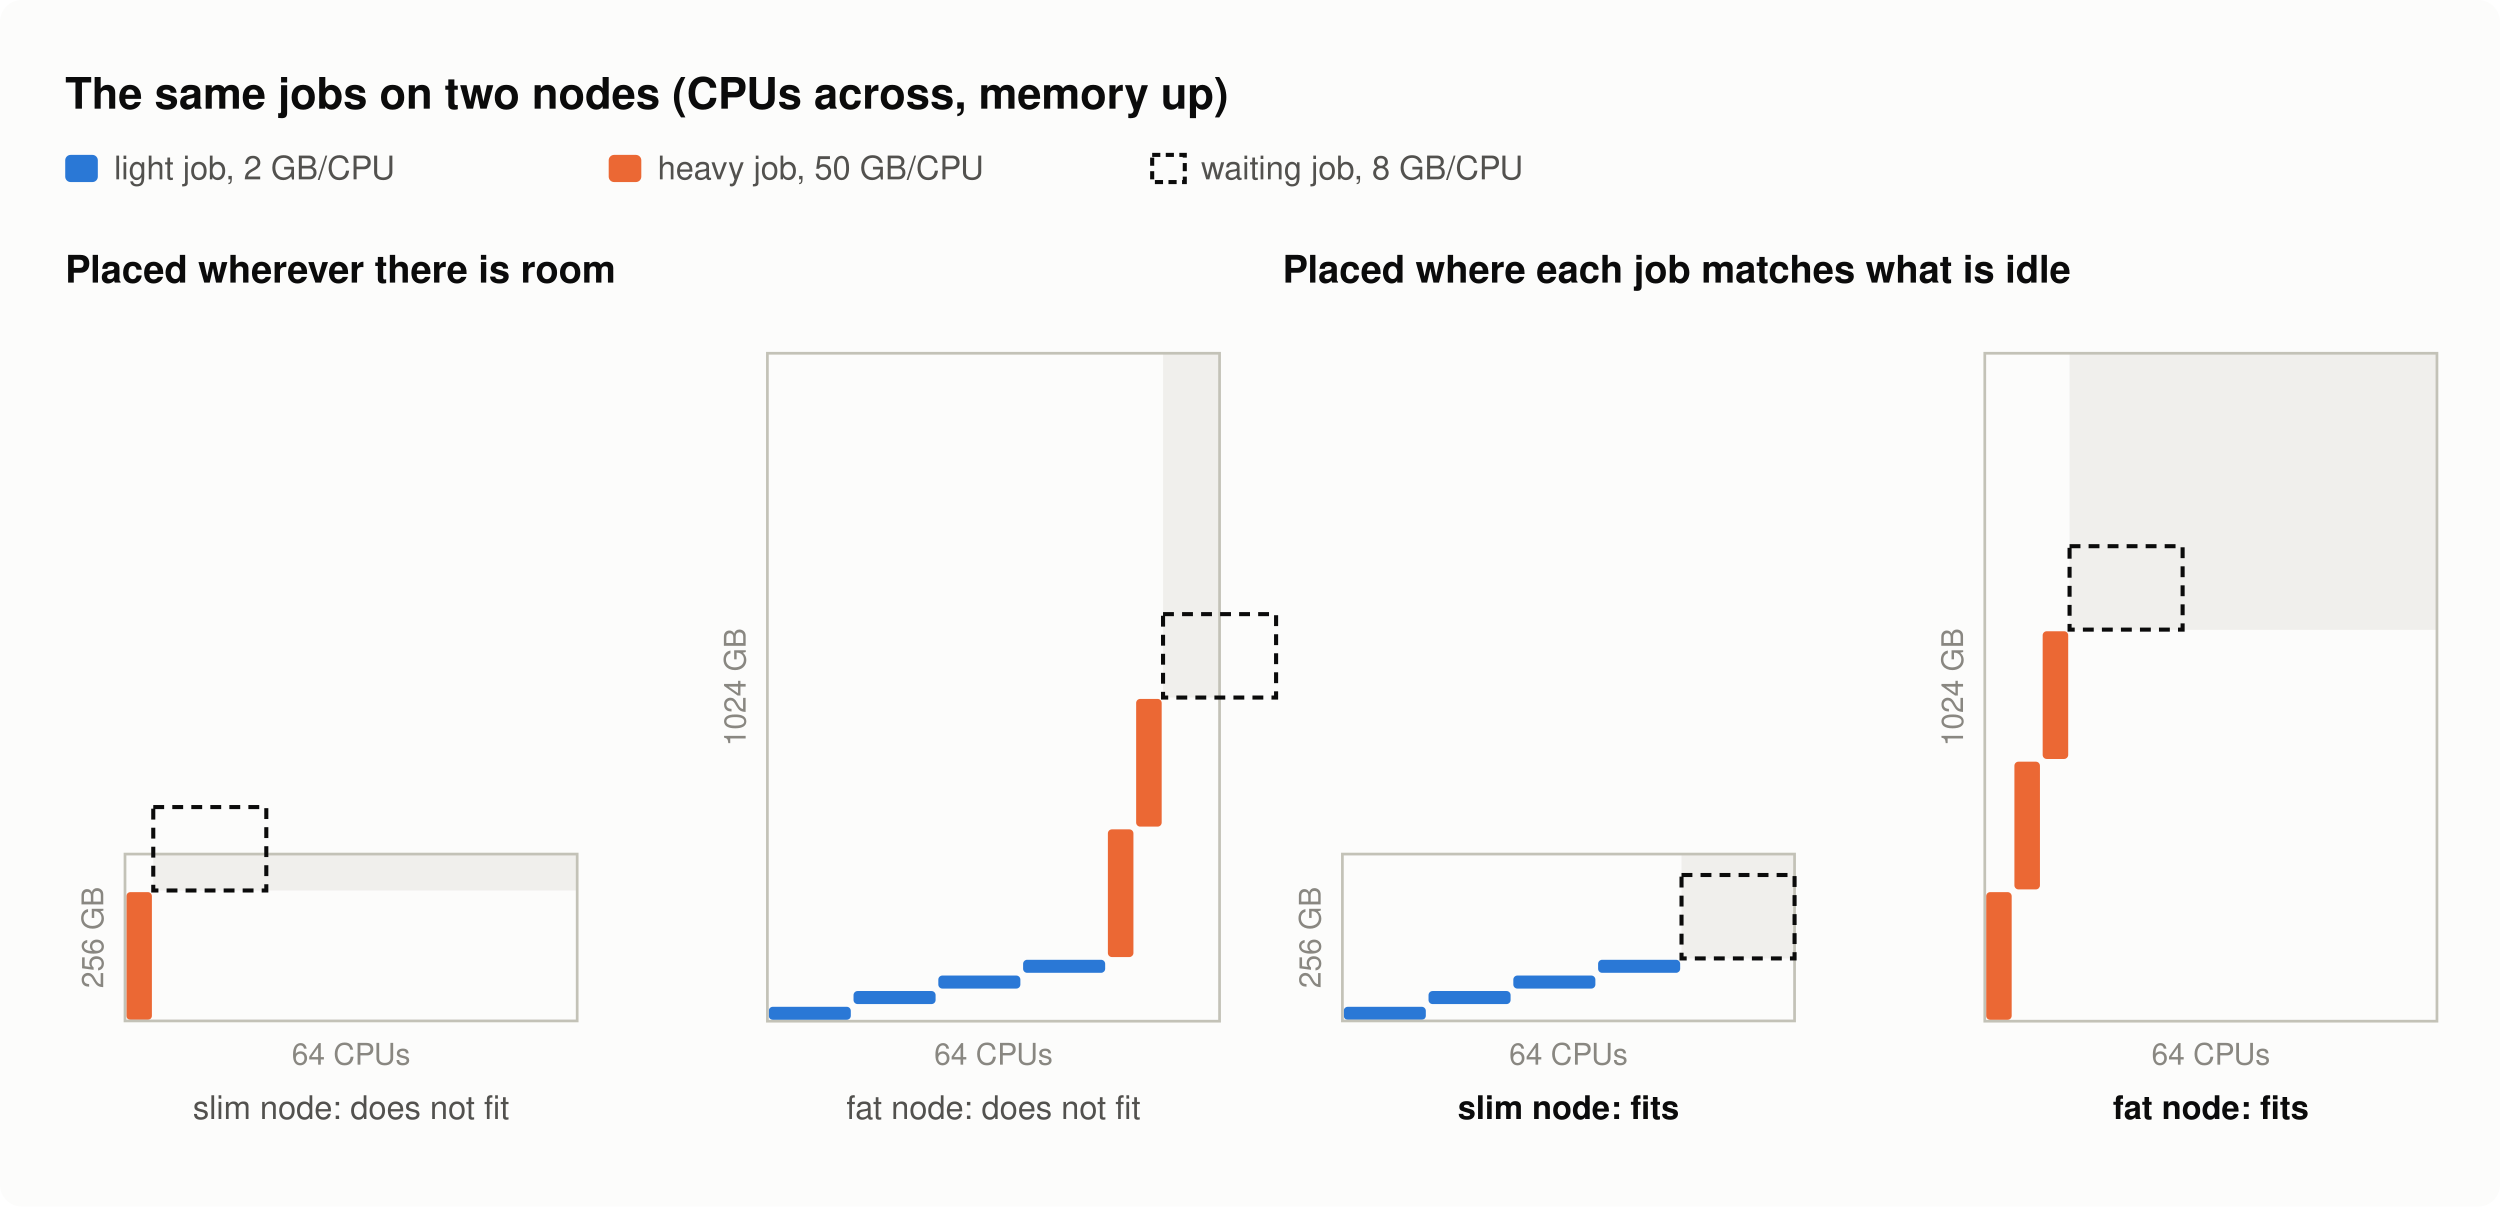
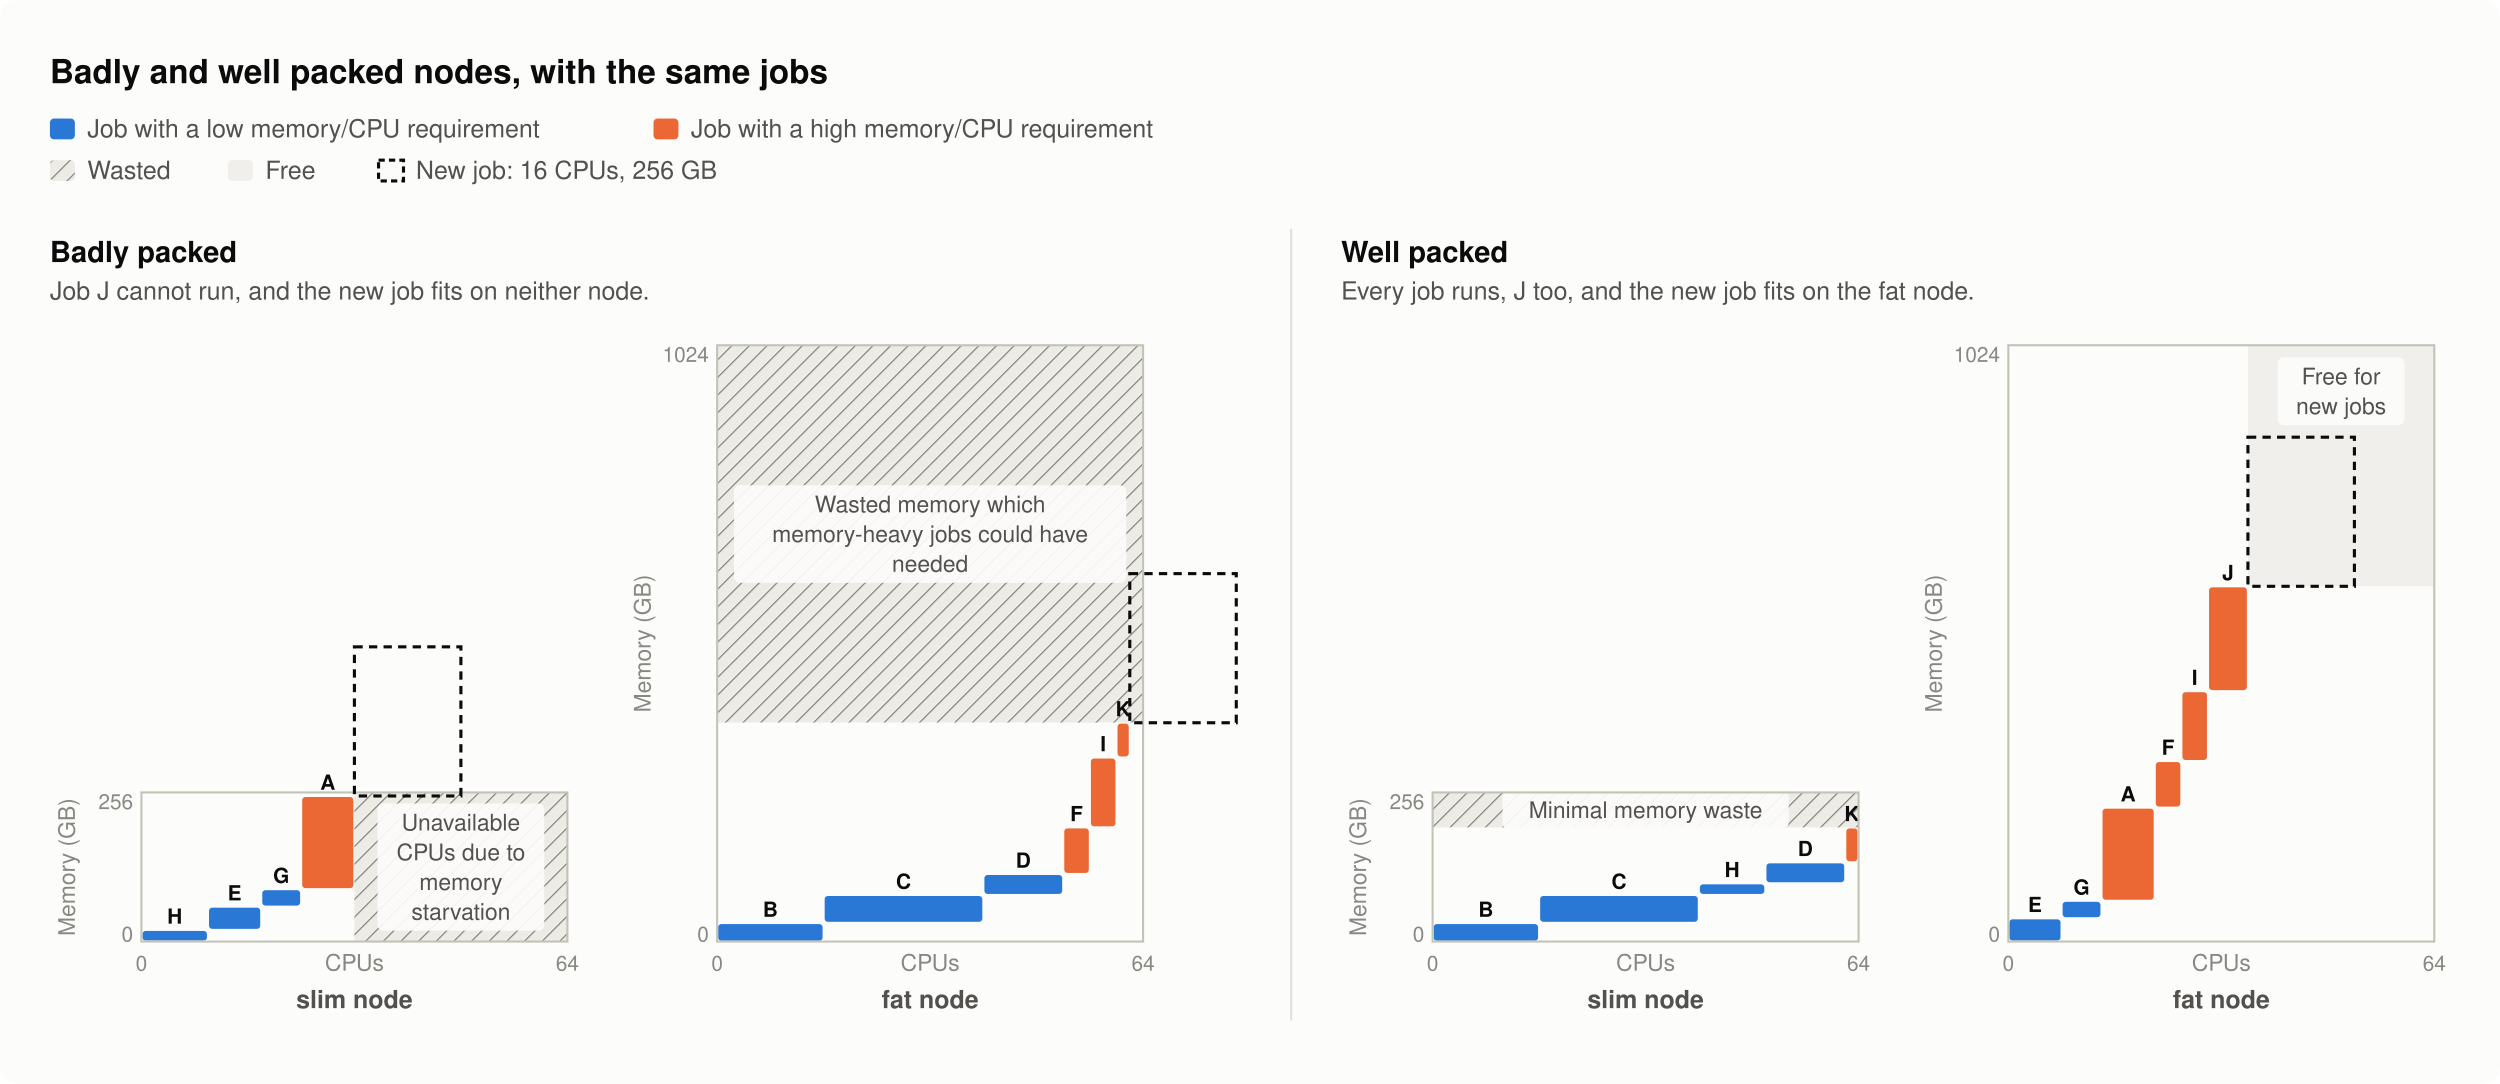
- <svg xmlns="http://www.w3.org/2000/svg" width="920" height="444" viewBox="0 0 920 444" font-family="-apple-system, 'Segoe UI', Helvetica, Arial, sans-serif" role="img">
+ <svg xmlns="http://www.w3.org/2000/svg" width="1202" height="521" viewBox="0 0 1202 521" font-family="-apple-system, 'Segoe UI', Helvetica, Arial, sans-serif" role="img">
+   <defs>
+     <pattern id="waste" width="6" height="6" patternUnits="userSpaceOnUse" patternTransform="rotate(45)">
+       <rect width="6" height="6" fill="#ecebe6" />
+       <line x1="0" y1="0" x2="0" y2="6" stroke="#898781" stroke-width="1.2" />
+     </pattern>
+   </defs>
  <rect width="100%" height="100%" rx="8" fill="#fcfcfb" />
-   <text x="24.0" y="40.0" fill="#0b0b0b" font-size="16" font-weight="600" text-anchor="start">The same jobs on two nodes (CPUs across, memory up)</text>
+   <text x="24.0" y="40.0" fill="#0b0b0b" font-size="16" font-weight="600" text-anchor="start">Badly and well packed nodes, with the same jobs</text>
  <rect x="24" y="57" width="12" height="10" rx="2" fill="#2a78d6" />
-   <text x="42.0" y="66.0" fill="#52514e" font-size="12" font-weight="400" text-anchor="start">light job, 2 GB/CPU</text>
-   <rect x="224" y="57" width="12" height="10" rx="2" fill="#eb6834" />
-   <text x="242.0" y="66.0" fill="#52514e" font-size="12" font-weight="400" text-anchor="start">heavy job, 50 GB/CPU</text>
-   <rect x="424" y="57" width="12" height="10" fill="none" stroke="#0b0b0b" stroke-width="1.5" stroke-dasharray="3 2" />
-   <text x="442.0" y="66.0" fill="#52514e" font-size="12" font-weight="400" text-anchor="start">waiting job, 8 GB/CPU</text>
-   <text x="24.0" y="104.0" fill="#0b0b0b" font-size="14" font-weight="600" text-anchor="start">Placed wherever there is room</text>
-   <rect x="56.4" y="314.3" width="156.0" height="13.4" fill="#f0efec" />
-   <rect x="46.5" y="328.3" width="9.4" height="47.0" rx="1.5" fill="#eb6834" />
-   <rect x="46.0" y="314.3" width="166.4" height="61.4" fill="none" stroke="#c3c2b7" stroke-width="1" />
-   <text x="129.2" y="391.8" fill="#898781" font-size="11" font-weight="400" text-anchor="middle">64 CPUs</text>
-   <text x="38.0" y="345.0" fill="#898781" font-size="11" text-anchor="middle" transform="rotate(-90 38.0 345.0)">256 GB</text>
-   <rect x="56.4" y="297.0" width="41.6" height="30.7" fill="none" stroke="#0b0b0b" stroke-width="1.5" stroke-dasharray="4 3" />
-   <text x="129.2" y="411.8" fill="#52514e" font-size="12" font-weight="400" text-anchor="middle">slim node: does not fit</text>
-   <rect x="428.0" y="130.0" width="20.8" height="126.7" fill="#f0efec" />
-   <rect x="282.9" y="370.5" width="30.2" height="4.8" rx="1.5" fill="#2a78d6" />
-   <rect x="314.1" y="364.7" width="30.2" height="4.8" rx="1.5" fill="#2a78d6" />
-   <rect x="345.3" y="359.0" width="30.2" height="4.8" rx="1.5" fill="#2a78d6" />
-   <rect x="376.5" y="353.2" width="30.2" height="4.8" rx="1.5" fill="#2a78d6" />
-   <rect x="407.7" y="305.2" width="9.4" height="47.0" rx="1.5" fill="#eb6834" />
-   <rect x="418.1" y="257.2" width="9.4" height="47.0" rx="1.5" fill="#eb6834" />
-   <rect x="282.4" y="130.0" width="166.4" height="245.8" fill="none" stroke="#c3c2b7" stroke-width="1" />
-   <text x="365.6" y="391.8" fill="#898781" font-size="11" font-weight="400" text-anchor="middle">64 CPUs</text>
-   <text x="274.4" y="252.9" fill="#898781" font-size="11" text-anchor="middle" transform="rotate(-90 274.4 252.9)">1024 GB</text>
-   <rect x="428.0" y="226.0" width="41.6" height="30.7" fill="none" stroke="#0b0b0b" stroke-width="1.5" stroke-dasharray="4 3" />
-   <text x="365.6" y="411.8" fill="#52514e" font-size="12" font-weight="400" text-anchor="middle">fat node: does not fit</text>
-   <text x="472.0" y="104.0" fill="#0b0b0b" font-size="14" font-weight="600" text-anchor="start">Placed where each job matches what is idle</text>
-   <rect x="618.8" y="314.3" width="41.6" height="38.4" fill="#f0efec" />
-   <rect x="494.5" y="370.5" width="30.2" height="4.8" rx="1.5" fill="#2a78d6" />
-   <rect x="525.7" y="364.7" width="30.2" height="4.8" rx="1.5" fill="#2a78d6" />
-   <rect x="556.9" y="359.0" width="30.2" height="4.8" rx="1.5" fill="#2a78d6" />
-   <rect x="588.1" y="353.2" width="30.2" height="4.8" rx="1.5" fill="#2a78d6" />
-   <rect x="494.0" y="314.3" width="166.4" height="61.4" fill="none" stroke="#c3c2b7" stroke-width="1" />
-   <text x="577.2" y="391.8" fill="#898781" font-size="11" font-weight="400" text-anchor="middle">64 CPUs</text>
-   <text x="486.0" y="345.0" fill="#898781" font-size="11" text-anchor="middle" transform="rotate(-90 486.0 345.0)">256 GB</text>
-   <rect x="618.8" y="322.0" width="41.6" height="30.7" fill="none" stroke="#0b0b0b" stroke-width="1.5" stroke-dasharray="4 3" />
-   <text x="577.2" y="411.8" fill="#0b0b0b" font-size="12" font-weight="600" text-anchor="middle">slim node: fits</text>
-   <rect x="761.6" y="130.0" width="135.2" height="101.8" fill="#f0efec" />
-   <rect x="730.9" y="328.3" width="9.4" height="47.0" rx="1.5" fill="#eb6834" />
-   <rect x="741.3" y="280.3" width="9.4" height="47.0" rx="1.5" fill="#eb6834" />
-   <rect x="751.7" y="232.3" width="9.4" height="47.0" rx="1.5" fill="#eb6834" />
-   <rect x="730.4" y="130.0" width="166.4" height="245.8" fill="none" stroke="#c3c2b7" stroke-width="1" />
-   <text x="813.6" y="391.8" fill="#898781" font-size="11" font-weight="400" text-anchor="middle">64 CPUs</text>
-   <text x="722.4" y="252.9" fill="#898781" font-size="11" text-anchor="middle" transform="rotate(-90 722.4 252.9)">1024 GB</text>
-   <rect x="761.6" y="201.0" width="41.6" height="30.7" fill="none" stroke="#0b0b0b" stroke-width="1.5" stroke-dasharray="4 3" />
-   <text x="813.6" y="411.8" fill="#0b0b0b" font-size="12" font-weight="600" text-anchor="middle">fat node: fits</text>
+   <text x="42.0" y="66.0" fill="#52514e" font-size="12" font-weight="400" text-anchor="start">Job with a low memory/CPU requirement</text>
+   <rect x="314.2" y="57" width="12" height="10" rx="2" fill="#eb6834" />
+   <text x="332.2" y="66.0" fill="#52514e" font-size="12" font-weight="400" text-anchor="start">Job with a high memory/CPU requirement</text>
+   <rect x="24" y="77" width="12" height="10" rx="2" fill="url(#waste)" />
+   <text x="42.0" y="86.0" fill="#52514e" font-size="12" font-weight="400" text-anchor="start">Wasted</text>
+   <rect x="109.6" y="77" width="12" height="10" rx="2" fill="#f0efec" />
+   <text x="127.6" y="86.0" fill="#52514e" font-size="12" font-weight="400" text-anchor="start">Free</text>
+   <rect x="182.0" y="77" width="12" height="10" fill="none" stroke="#0b0b0b" stroke-width="1.5" stroke-dasharray="3 2" />
+   <text x="200.0" y="86.0" fill="#52514e" font-size="12" font-weight="400" text-anchor="start">New job: 16 CPUs, 256 GB</text>
+   <text x="24.0" y="126.0" fill="#0b0b0b" font-size="14" font-weight="600" text-anchor="start">Badly packed</text>
+   <text x="24.0" y="144.0" fill="#52514e" font-size="12" font-weight="400" text-anchor="start">Job J cannot run, and the new job fits on neither node.</text>
+   <rect x="170.4" y="381.0" width="102.4" height="71.7" fill="url(#waste)" />
+   <rect x="181.5" y="386.3" width="80.2" height="61.2" rx="3" fill="#fcfcfb" fill-opacity="0.92" />
+   <text x="221.6" y="399.3" fill="#52514e" font-size="11" font-weight="400" text-anchor="middle">Unavailable</text>
+   <text x="221.6" y="413.6" fill="#52514e" font-size="11" font-weight="400" text-anchor="middle">CPUs due to</text>
+   <text x="221.6" y="427.9" fill="#52514e" font-size="11" font-weight="400" text-anchor="middle">memory</text>
+   <text x="221.6" y="442.2" fill="#52514e" font-size="11" font-weight="400" text-anchor="middle">starvation</text>
+   <rect x="68.5" y="447.6" width="31.0" height="4.6" rx="1.5" fill="#2a78d6" />
+   <text x="84.0" y="444.1" fill="#0b0b0b" font-size="10" font-weight="600" text-anchor="middle">H</text>
+   <rect x="100.5" y="436.4" width="24.6" height="10.2" rx="1.5" fill="#2a78d6" />
+   <text x="112.8" y="432.9" fill="#0b0b0b" font-size="10" font-weight="600" text-anchor="middle">E</text>
+   <rect x="126.1" y="428.0" width="18.2" height="7.4" rx="1.5" fill="#2a78d6" />
+   <text x="135.2" y="424.5" fill="#0b0b0b" font-size="10" font-weight="600" text-anchor="middle">G</text>
+   <rect x="145.3" y="383.2" width="24.6" height="43.8" rx="1.5" fill="#eb6834" />
+   <text x="157.6" y="379.7" fill="#0b0b0b" font-size="10" font-weight="600" text-anchor="middle">A</text>
+   <rect x="68.0" y="381.0" width="204.8" height="71.7" fill="none" stroke="#c3c2b7" stroke-width="1" />
+   <rect x="170.4" y="311.0" width="51.2" height="71.7" fill="none" stroke="#0b0b0b" stroke-width="1.5" stroke-dasharray="4 3" />
+   <text x="68.0" y="466.7" fill="#898781" font-size="10" font-weight="400" text-anchor="middle">0</text>
+   <text x="272.8" y="466.7" fill="#898781" font-size="10" font-weight="400" text-anchor="middle">64</text>
+   <text x="170.4" y="466.7" fill="#898781" font-size="11" font-weight="400" text-anchor="middle">CPUs</text>
+   <text x="64.0" y="452.7" fill="#898781" font-size="10" font-weight="400" text-anchor="end">0</text>
+   <text x="64.0" y="389.0" fill="#898781" font-size="10" font-weight="400" text-anchor="end">256</text>
+   <text x="36.0" y="416.9" fill="#898781" font-size="11" text-anchor="middle" transform="rotate(-90 36.0 416.9)">Memory (GB)</text>
+   <text x="170.4" y="484.7" fill="#52514e" font-size="12" font-weight="600" text-anchor="middle">slim node</text>
+   <rect x="344.8" y="166.0" width="204.8" height="181.4" fill="url(#waste)" />
+   <rect x="352.9" y="233.3" width="188.6" height="46.9" rx="3" fill="#fcfcfb" fill-opacity="0.92" />
+   <text x="447.2" y="246.3" fill="#52514e" font-size="11" font-weight="400" text-anchor="middle">Wasted memory which</text>
+   <text x="447.2" y="260.6" fill="#52514e" font-size="11" font-weight="400" text-anchor="middle">memory-heavy jobs could have</text>
+   <text x="447.2" y="274.9" fill="#52514e" font-size="11" font-weight="400" text-anchor="middle">needed</text>
+   <rect x="345.3" y="444.3" width="50.2" height="8.0" rx="1.5" fill="#2a78d6" />
+   <text x="370.4" y="440.8" fill="#0b0b0b" font-size="10" font-weight="600" text-anchor="middle">B</text>
+   <rect x="396.5" y="430.8" width="75.8" height="12.4" rx="1.5" fill="#2a78d6" />
+   <text x="434.4" y="427.3" fill="#0b0b0b" font-size="10" font-weight="600" text-anchor="middle">C</text>
+   <rect x="473.3" y="420.7" width="37.4" height="9.1" rx="1.5" fill="#2a78d6" />
+   <text x="492.0" y="417.2" fill="#0b0b0b" font-size="10" font-weight="600" text-anchor="middle">D</text>
+   <rect x="511.7" y="398.3" width="11.8" height="21.4" rx="1.5" fill="#eb6834" />
+   <text x="517.6" y="394.8" fill="#0b0b0b" font-size="10" font-weight="600" text-anchor="middle">F</text>
+   <rect x="524.5" y="364.7" width="11.8" height="32.6" rx="1.5" fill="#eb6834" />
+   <text x="530.4" y="361.2" fill="#0b0b0b" font-size="10" font-weight="600" text-anchor="middle">I</text>
+   <rect x="537.3" y="347.9" width="5.4" height="15.8" rx="1.5" fill="#eb6834" />
+   <text x="540.0" y="344.4" fill="#0b0b0b" font-size="10" font-weight="600" text-anchor="middle">K</text>
+   <rect x="344.8" y="166.0" width="204.8" height="286.7" fill="none" stroke="#c3c2b7" stroke-width="1" />
+   <rect x="543.2" y="275.8" width="51.2" height="71.7" fill="none" stroke="#0b0b0b" stroke-width="1.5" stroke-dasharray="4 3" />
+   <text x="344.8" y="466.7" fill="#898781" font-size="10" font-weight="400" text-anchor="middle">0</text>
+   <text x="549.6" y="466.7" fill="#898781" font-size="10" font-weight="400" text-anchor="middle">64</text>
+   <text x="447.2" y="466.7" fill="#898781" font-size="11" font-weight="400" text-anchor="middle">CPUs</text>
+   <text x="340.8" y="452.7" fill="#898781" font-size="10" font-weight="400" text-anchor="end">0</text>
+   <text x="340.8" y="174.0" fill="#898781" font-size="10" font-weight="400" text-anchor="end">1024</text>
+   <text x="312.8" y="309.4" fill="#898781" font-size="11" text-anchor="middle" transform="rotate(-90 312.8 309.4)">Memory (GB)</text>
+   <text x="447.2" y="484.7" fill="#52514e" font-size="12" font-weight="600" text-anchor="middle">fat node</text>
+   <text x="644.8" y="126.0" fill="#0b0b0b" font-size="14" font-weight="600" text-anchor="start">Well packed</text>
+   <text x="644.8" y="144.0" fill="#52514e" font-size="12" font-weight="400" text-anchor="start">Every job runs, J too, and the new job fits on the fat node.</text>
+   <rect x="688.8" y="381.0" width="204.8" height="16.8" fill="url(#waste)" />
+   <rect x="722.4" y="380.3" width="137.6" height="18.3" rx="3" fill="#fcfcfb" fill-opacity="0.92" />
+   <text x="791.2" y="393.3" fill="#52514e" font-size="11" font-weight="400" text-anchor="middle">Minimal memory waste</text>
+   <rect x="689.3" y="444.3" width="50.2" height="8.0" rx="1.5" fill="#2a78d6" />
+   <text x="714.4" y="440.8" fill="#0b0b0b" font-size="10" font-weight="600" text-anchor="middle">B</text>
+   <rect x="740.5" y="430.8" width="75.8" height="12.4" rx="1.5" fill="#2a78d6" />
+   <text x="778.4" y="427.3" fill="#0b0b0b" font-size="10" font-weight="600" text-anchor="middle">C</text>
+   <rect x="817.3" y="425.2" width="31.0" height="4.6" rx="1.5" fill="#2a78d6" />
+   <text x="832.8" y="421.7" fill="#0b0b0b" font-size="10" font-weight="600" text-anchor="middle">H</text>
+   <rect x="849.3" y="415.1" width="37.4" height="9.1" rx="1.5" fill="#2a78d6" />
+   <text x="868.0" y="411.6" fill="#0b0b0b" font-size="10" font-weight="600" text-anchor="middle">D</text>
+   <rect x="887.7" y="398.3" width="5.4" height="15.8" rx="1.5" fill="#eb6834" />
+   <text x="890.4" y="394.8" fill="#0b0b0b" font-size="10" font-weight="600" text-anchor="middle">K</text>
+   <rect x="688.8" y="381.0" width="204.8" height="71.7" fill="none" stroke="#c3c2b7" stroke-width="1" />
+   <text x="688.8" y="466.7" fill="#898781" font-size="10" font-weight="400" text-anchor="middle">0</text>
+   <text x="893.6" y="466.7" fill="#898781" font-size="10" font-weight="400" text-anchor="middle">64</text>
+   <text x="791.2" y="466.7" fill="#898781" font-size="11" font-weight="400" text-anchor="middle">CPUs</text>
+   <text x="684.8" y="452.7" fill="#898781" font-size="10" font-weight="400" text-anchor="end">0</text>
+   <text x="684.8" y="389.0" fill="#898781" font-size="10" font-weight="400" text-anchor="end">256</text>
+   <text x="656.8" y="416.9" fill="#898781" font-size="11" text-anchor="middle" transform="rotate(-90 656.8 416.9)">Memory (GB)</text>
+   <text x="791.2" y="484.7" fill="#52514e" font-size="12" font-weight="600" text-anchor="middle">slim node</text>
+   <rect x="1080.8" y="166.0" width="89.6" height="115.9" fill="#f0efec" />
+   <rect x="1095.1" y="171.8" width="61.0" height="32.6" rx="3" fill="#fcfcfb" fill-opacity="0.92" />
+   <text x="1125.6" y="184.8" fill="#52514e" font-size="11" font-weight="400" text-anchor="middle">Free for</text>
+   <text x="1125.6" y="199.1" fill="#52514e" font-size="11" font-weight="400" text-anchor="middle">new jobs</text>
+   <rect x="966.1" y="442.0" width="24.6" height="10.2" rx="1.5" fill="#2a78d6" />
+   <text x="978.4" y="438.5" fill="#0b0b0b" font-size="10" font-weight="600" text-anchor="middle">E</text>
+   <rect x="991.7" y="433.6" width="18.2" height="7.4" rx="1.5" fill="#2a78d6" />
+   <text x="1000.8" y="430.1" fill="#0b0b0b" font-size="10" font-weight="600" text-anchor="middle">G</text>
+   <rect x="1010.9" y="388.8" width="24.6" height="43.8" rx="1.5" fill="#eb6834" />
+   <text x="1023.2" y="385.3" fill="#0b0b0b" font-size="10" font-weight="600" text-anchor="middle">A</text>
+   <rect x="1036.5" y="366.4" width="11.8" height="21.4" rx="1.5" fill="#eb6834" />
+   <text x="1042.4" y="362.9" fill="#0b0b0b" font-size="10" font-weight="600" text-anchor="middle">F</text>
+   <rect x="1049.3" y="332.8" width="11.8" height="32.6" rx="1.5" fill="#eb6834" />
+   <text x="1055.2" y="329.3" fill="#0b0b0b" font-size="10" font-weight="600" text-anchor="middle">I</text>
+   <rect x="1062.1" y="282.4" width="18.2" height="49.4" rx="1.5" fill="#eb6834" />
+   <text x="1071.2" y="278.9" fill="#0b0b0b" font-size="10" font-weight="600" text-anchor="middle">J</text>
+   <rect x="965.6" y="166.0" width="204.8" height="286.7" fill="none" stroke="#c3c2b7" stroke-width="1" />
+   <rect x="1080.8" y="210.2" width="51.2" height="71.7" fill="none" stroke="#0b0b0b" stroke-width="1.5" stroke-dasharray="4 3" />
+   <text x="965.6" y="466.7" fill="#898781" font-size="10" font-weight="400" text-anchor="middle">0</text>
+   <text x="1170.4" y="466.7" fill="#898781" font-size="10" font-weight="400" text-anchor="middle">64</text>
+   <text x="1068.0" y="466.7" fill="#898781" font-size="11" font-weight="400" text-anchor="middle">CPUs</text>
+   <text x="961.6" y="452.7" fill="#898781" font-size="10" font-weight="400" text-anchor="end">0</text>
+   <text x="961.6" y="174.0" fill="#898781" font-size="10" font-weight="400" text-anchor="end">1024</text>
+   <text x="933.6" y="309.4" fill="#898781" font-size="11" text-anchor="middle" transform="rotate(-90 933.6 309.4)">Memory (GB)</text>
+   <text x="1068.0" y="484.7" fill="#52514e" font-size="12" font-weight="600" text-anchor="middle">fat node</text>
+   <line x1="620.8" y1="110.0" x2="620.8" y2="490.7" stroke="#e1e0d9" stroke-width="1" />
</svg>
